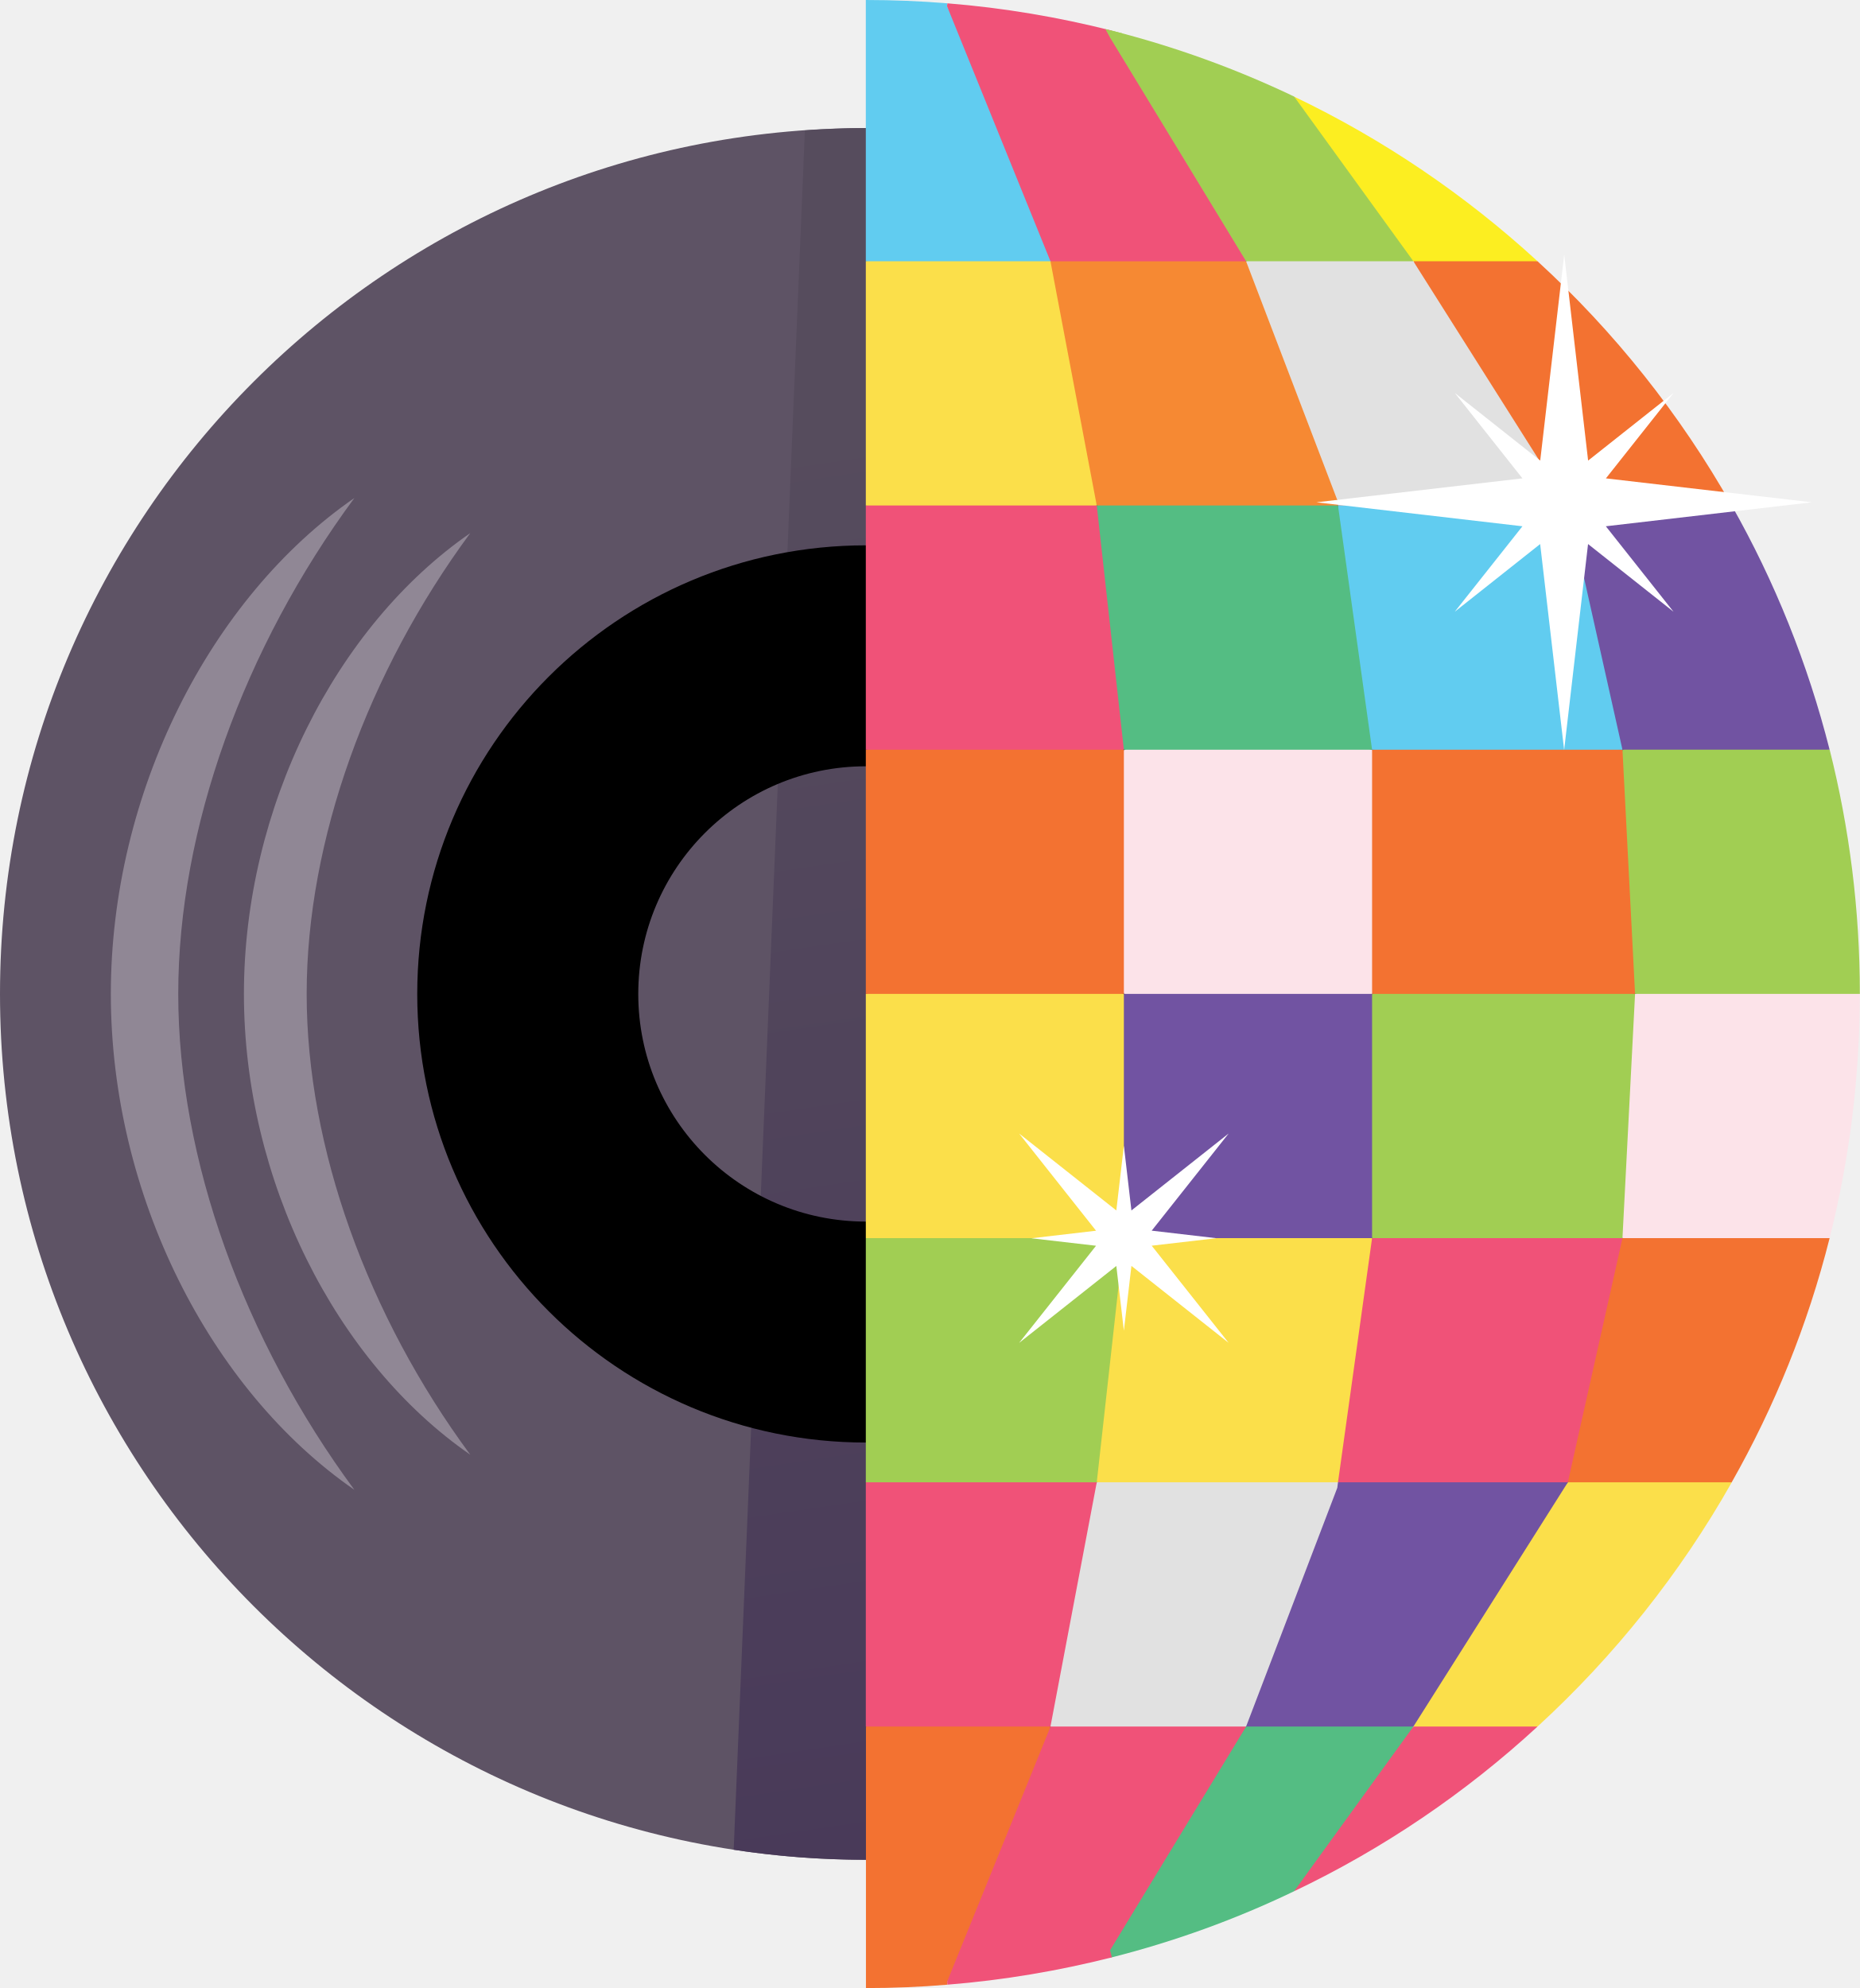
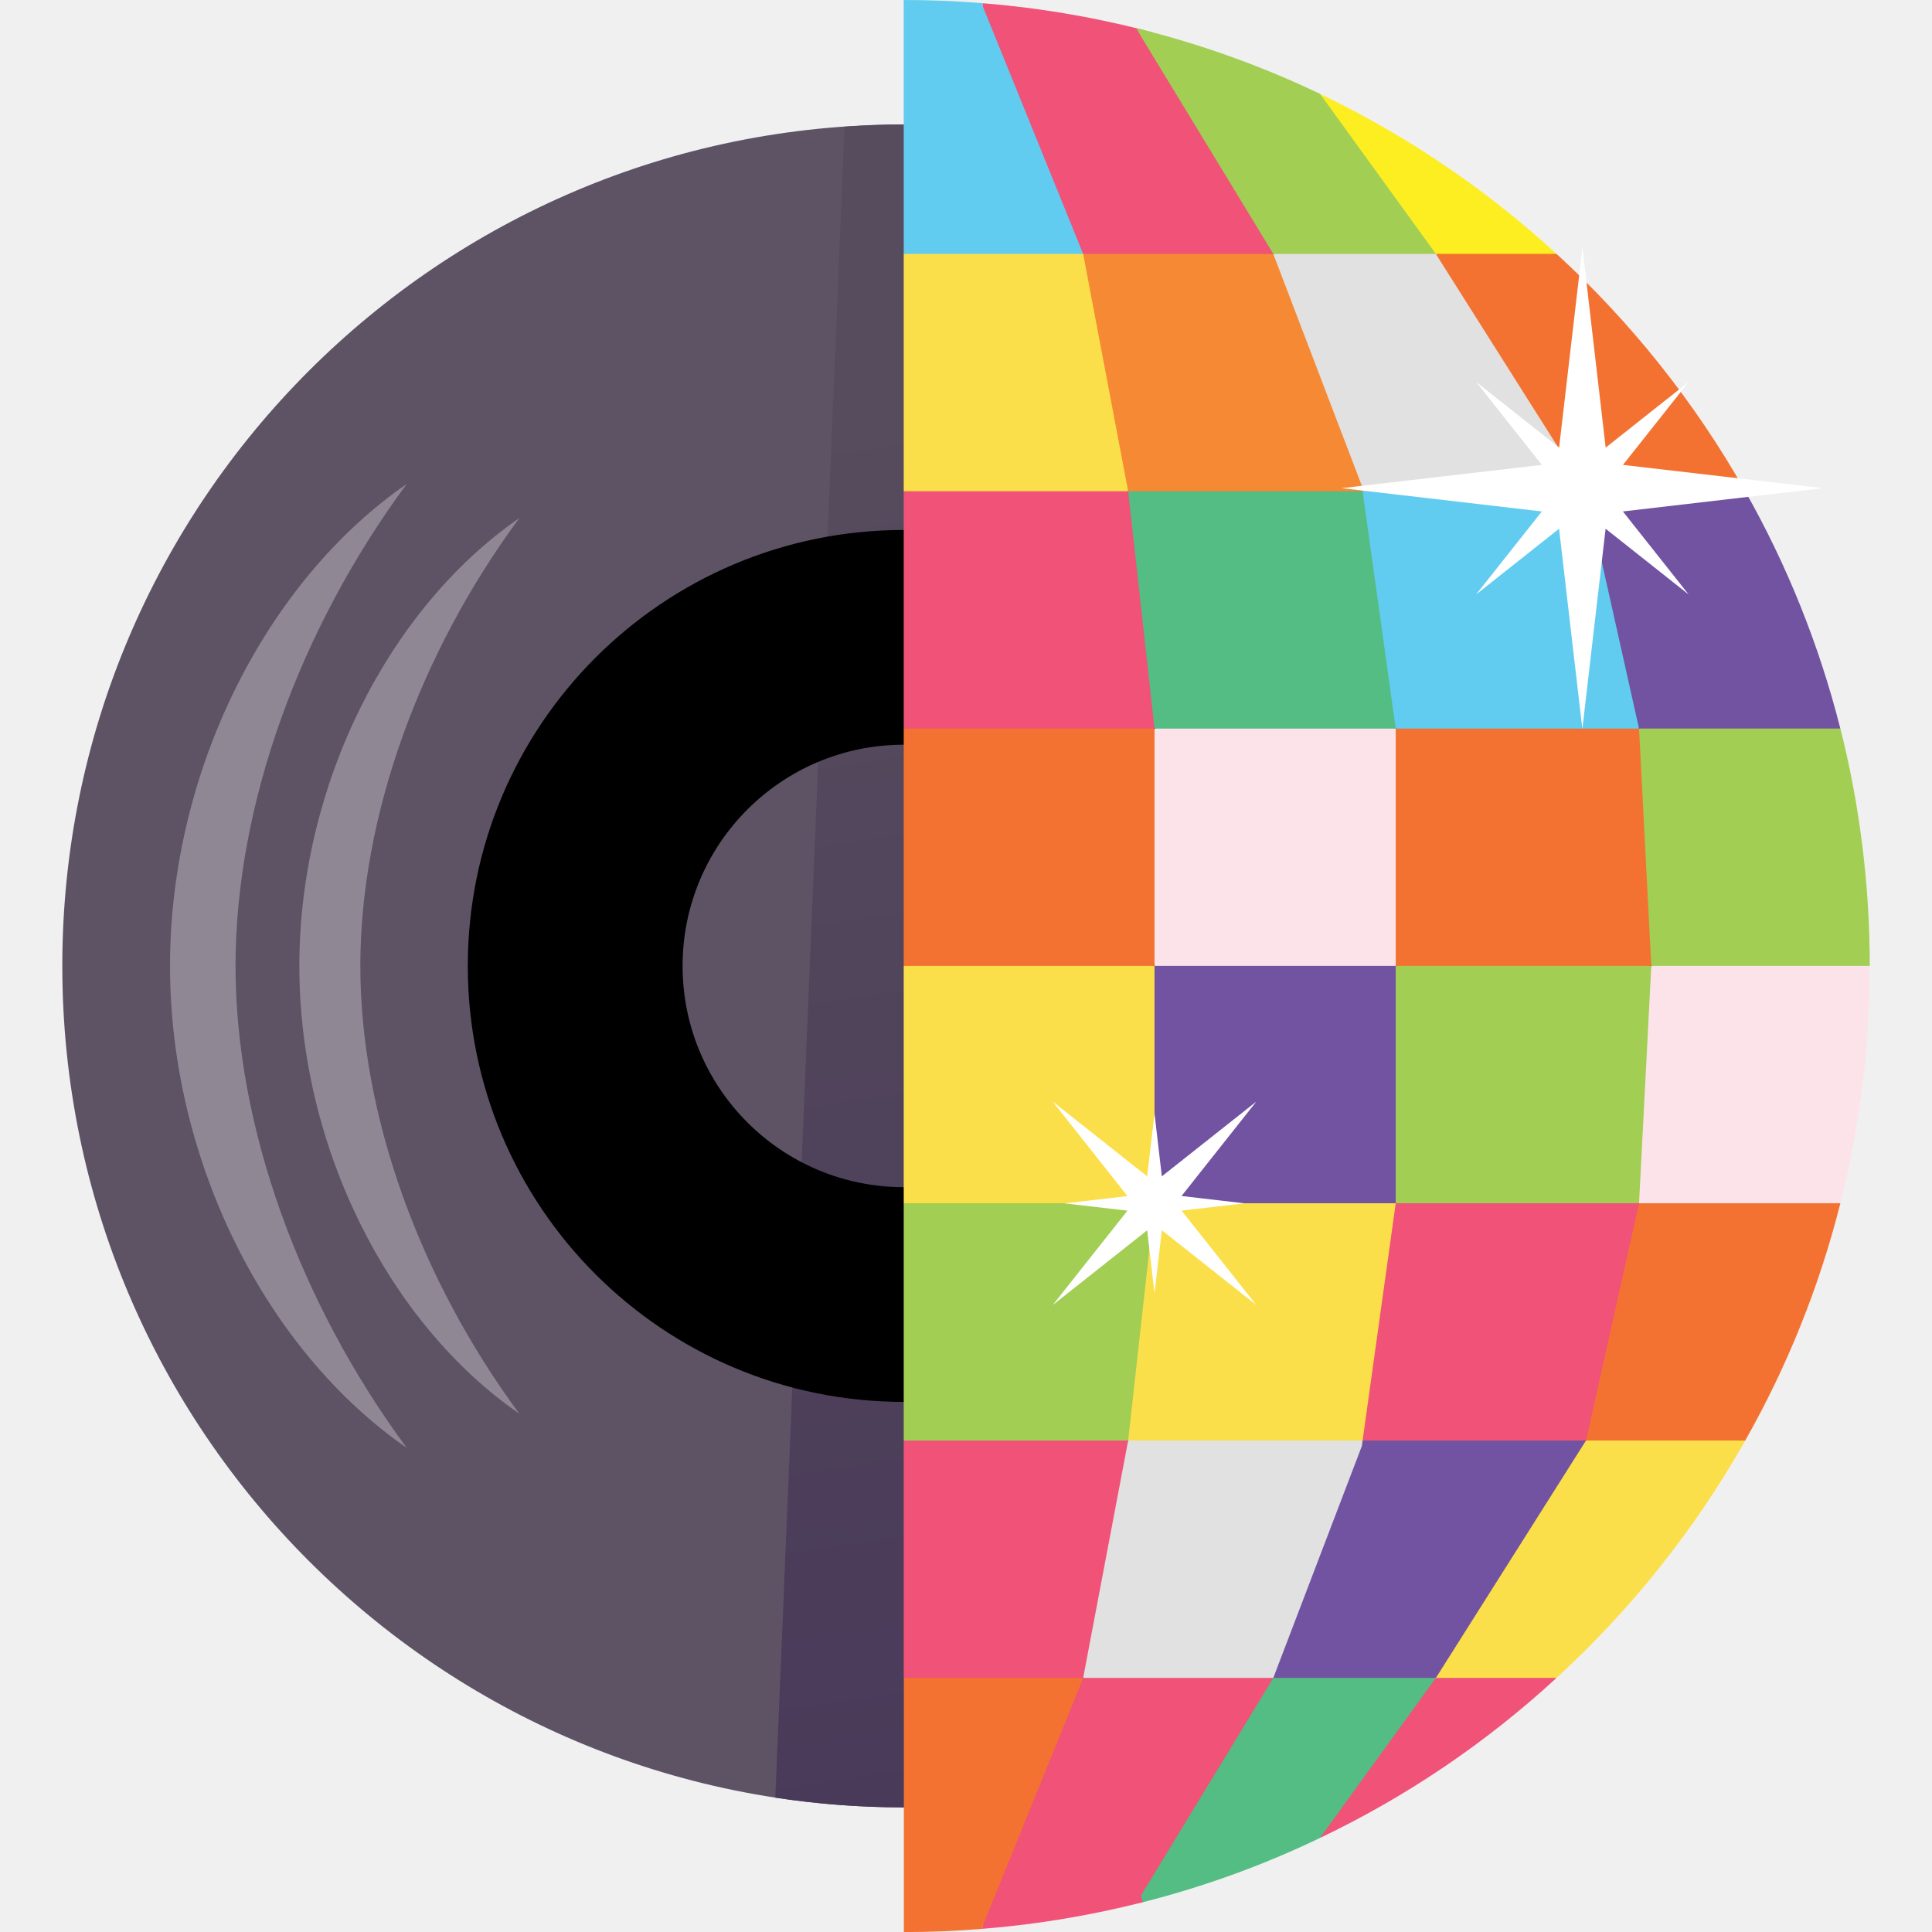
- <svg xmlns="http://www.w3.org/2000/svg" id="uuid-0af404eb-6666-4b46-9f98-c0a3806ac521" viewBox="0 0 290.8 310.85">
+ <svg xmlns="http://www.w3.org/2000/svg" id="uuid-0af404eb-6666-4b46-9f98-c0a3806ac521" viewBox="0 0 290.8 310.85" height="44" width="44">
  <defs>
    <linearGradient id="uuid-8f846a83-bb47-419b-8245-cf02d7674aaa" x1="-170.53" y1="612.25" x2="-169.53" y2="612.25" gradientTransform="translate(-175157.01 76095.36) rotate(82.1) scale(300.71 -300.71)" gradientUnits="userSpaceOnUse">
      <stop offset="0" stop-color="#564c5d" />
      <stop offset=".21" stop-color="#564c5d" />
      <stop offset="1" stop-color="#483959" />
    </linearGradient>
  </defs>
  <g id="uuid-76372b25-02a6-4d66-90d2-72b2d72c91d8">
    <path d="M135.39,20.03C60.62,20.03,0,80.65,0,155.41s60.62,135.39,135.39,135.39,135.38-60.61,135.38-135.39S210.15,20.03,135.39,20.03" fill="#5e5365" />
    <path d="M125.85,20.4l-11.13,268.83c6.73,1.03,13.63,1.57,20.66,1.57h0c74.77,0,135.38-60.61,135.38-135.39h0c0-74.77-60.61-135.39-135.38-135.39h0c-3.21,0-6.38.15-9.53.37" fill="url(#uuid-8f846a83-bb47-419b-8245-cf02d7674aaa)" />
    <path d="M135.39,191.01c-19.66,0-35.59-15.93-35.59-35.59s15.93-35.6,35.59-35.6,35.59,15.94,35.59,35.6-15.93,35.59-35.59,35.59M135.39,85.27c-38.74,0-70.15,31.4-70.15,70.15s31.41,70.14,70.15,70.14,70.15-31.4,70.15-70.14-31.41-70.15-70.15-70.15" />
    <path d="M220.99,269.98l10.49-4.27,8.92,4.27c-11.26,10.37-24.07,19.08-38.05,25.74l6.85-16.35,11.79-9.38Z" fill="#f05278" />
    <path d="M220.99,269.98l-18.64,25.74c-9.04,4.35-18.58,7.82-28.51,10.34h-3.88l10.92-23.21,13.96-12.87,12.25-4.27,13.9,4.27Z" fill="#54bd83" />
    <path d="M164.25,269.98l-3.02,21.76-13.14,18.12.06.47c-4.21.36-8.46.53-12.75.53v-40.88l14.43-6.27,14.43,6.27Z" fill="#f37231" />
    <path d="M194.84,269.98l-21.27,34.97.28,1.11c-8.32,2.1-16.92,3.57-25.7,4.27l-.06-.47,16.17-39.88,14.82-6.27,15.77,6.27Z" fill="#f05278" />
    <path d="M245.15,231.78l11.82-3.93,13.81,3.93c-8.07,14.28-18.36,27.18-30.37,38.19h-19.41l6.85-19.92,17.3-18.27Z" fill="#fbdf4a" />
    <path d="M245.15,231.78l-24.15,38.19h-26.16l1.52-19.09,7.83-18.3,1.09-3.64,22.75-1.09,17.12,3.93Z" fill="#7153a2" />
    <path d="M209.21,231.78l-.11.86-14.26,37.33h-30.59l-3.02-19.09,10.27-19.1,17.77-7.02,19.95,7.02Z" fill="#e1e1e1" />
    <path d="M171.49,231.78l-7.24,38.19h-28.87v-38.19l20.18-6.12,15.93,6.12Z" fill="#f05278" />
    <path d="M253.69,193.6l14.19-6.52,18.2,6.52c-3.41,13.53-8.6,26.34-15.31,38.18h-25.63l-2.56-22.35,11.1-15.83Z" fill="#f37231" />
    <path d="M253.69,193.6l-8.54,38.18h-35.94l-3.93-19.09,9.26-19.09,18.95-5.43,20.21,5.43Z" fill="#f05278" />
    <path d="M214.54,193.6l-5.33,38.18h-37.71l-3.53-15.94,7.77-22.24,21.55-5.43,17.25,5.43Z" fill="#fbdf4a" />
    <path d="M175.73,193.6l-4.24,38.18h-36.11v-38.18l18.05-6.52,22.29,6.52Z" fill="#a1ce53" />
    <path d="M255.66,155.41l15.5-5.46,19.64,5.46c0,13.17-1.64,25.96-4.72,38.19h-32.39l-4.74-18.35,6.7-19.84Z" fill="#fce3e9" />
    <path d="M255.66,155.41l-1.97,38.19h-39.16l-5.33-18.35,5.33-19.84,18.4-5.46,22.72,5.46Z" fill="#a1ce53" />
    <path d="M214.54,155.41v38.19h-38.8l-4.24-20.17,4.24-18.02,17.28-6.73,21.52,6.73Z" fill="#7153a2" />
    <path d="M175.73,155.41v38.19h-40.35v-38.19l21.66-6.73,18.69,6.73Z" fill="#fbdf4a" />
    <path d="M290.8,155.41h-35.14l-5.79-12.55,3.83-25.63,13.28-4.4,19.11,4.4c3.08,12.23,4.72,25.02,4.72,38.19" fill="#a1ce53" />
    <path d="M253.69,117.22l1.97,38.19h-41.12l-6.71-19.09,6.71-19.09,16.91-3.49,22.24,3.49Z" fill="#f37231" />
    <path d="M214.54,117.22v38.19h-38.8l-4.24-19.09,4.24-19.09,16.37-5.12,22.43,5.12Z" fill="#fce3e9" />
    <path d="M175.73,117.22v38.19h-40.35v-38.19l23.98-7.67,16.37,7.67Z" fill="#f37231" />
    <path d="M286.08,117.22h-32.39l-7.81-16.04-.74-22.14h25.63c6.71,11.84,11.89,24.68,15.31,38.19" fill="#7153a2" />
    <path d="M245.15,79.04l8.54,38.19h-39.16l-5.33-14.77v-23.41h35.94Z" fill="#61ccf0" />
    <path d="M209.21,79.04l5.33,38.19h-38.8l-7.77-16.41,3.53-21.78,17.22-5.7,20.5,5.7Z" fill="#54bd83" />
    <path d="M171.49,79.04l4.24,38.19h-40.35v-38.19l16.02-5.7,20.09,5.7Z" fill="#f05278" />
    <path d="M270.78,79.04h-25.63l-15.66-17.72-8.49-20.47,8.12-3.74,11.29,3.74c12.01,11,22.29,23.9,30.37,38.19" fill="#f37231" />
    <path d="M220.99,40.85l24.15,38.19h-35.94l-.11-.86-13.96-14.49-.29-22.84,12.62-5.19,13.54,5.19Z" fill="#e1e1e1" />
    <path d="M240.41,40.85h-19.41l-16.08-14.11-2.56-11.63c13.98,6.69,26.79,15.4,38.05,25.74" fill="#fcee21" />
    <path d="M202.36,15.11l18.64,25.74h-26.16l-15.77-9.2-13.65-25.3,8.43-1.56c9.93,2.52,19.47,5.99,28.51,10.31" fill="#a1ce53" />
    <path d="M148.08.97l23.41,45.52-36.11-5.63V0c4.29,0,8.54.17,12.76.52l-.06.45Z" fill="#61ccf0" />
    <path d="M173.57,5.88l21.27,34.97-13.04,5.63-17.55-5.63L148.08.97l.06-.45c8.78.7,17.39,2.17,25.7,4.27l-.28,1.08Z" fill="#f05278" />
    <path d="M209.1,78.18l.11.86h-37.71l-7.25-17.17v-21.01h30.59l14.26,37.33Z" fill="#f68933" />
    <path d="M164.25,40.85l7.24,38.19h-36.11v-38.19h28.86Z" fill="#fbdf4a" />
    <path d="M251.09,82.29l32.21-3.75-32.2-3.74,10.58-13.36-13.36,10.58-3.74-32.21-3.75,32.21-13.35-10.57,10.57,13.35-32.21,3.74,32.21,3.75-10.58,13.36,13.35-10.58,3.75,32.21,3.74-32.21,13.36,10.58-10.58-13.36Z" fill="#fff" />
    <path d="M176.91,197.94l15.2,12.03-12.03-15.19,10.11-1.17-10.11-1.18,12.03-15.19-15.2,12.03-1.18-10.12-1.18,10.12-15.2-12.03,12.03,15.2-10.11,1.18,10.11,1.17-12.03,15.19,15.2-12.03,1.18,10.12,1.18-10.12Z" fill="#fff" />
    <path d="M73.53,83.36c-21.04,14.54-35.39,42.93-35.39,72.05s14.35,57.51,35.39,72.05c-16.03-21.72-25.58-48.02-25.58-72.05s9.55-50.32,25.58-72.05" fill="#908795" />
    <path d="M55.41,77.87c-22.64,15.65-38.08,46.2-38.08,77.54s15.44,61.89,38.08,77.54c-17.25-23.39-27.54-51.68-27.54-77.54s10.29-54.16,27.54-77.54" fill="#908795" />
    <path d="M173.57,5.88l-.73-1.33,2.6.66v1.42l-1.88-.75Z" fill="#a1ce53" />
  </g>
</svg>
